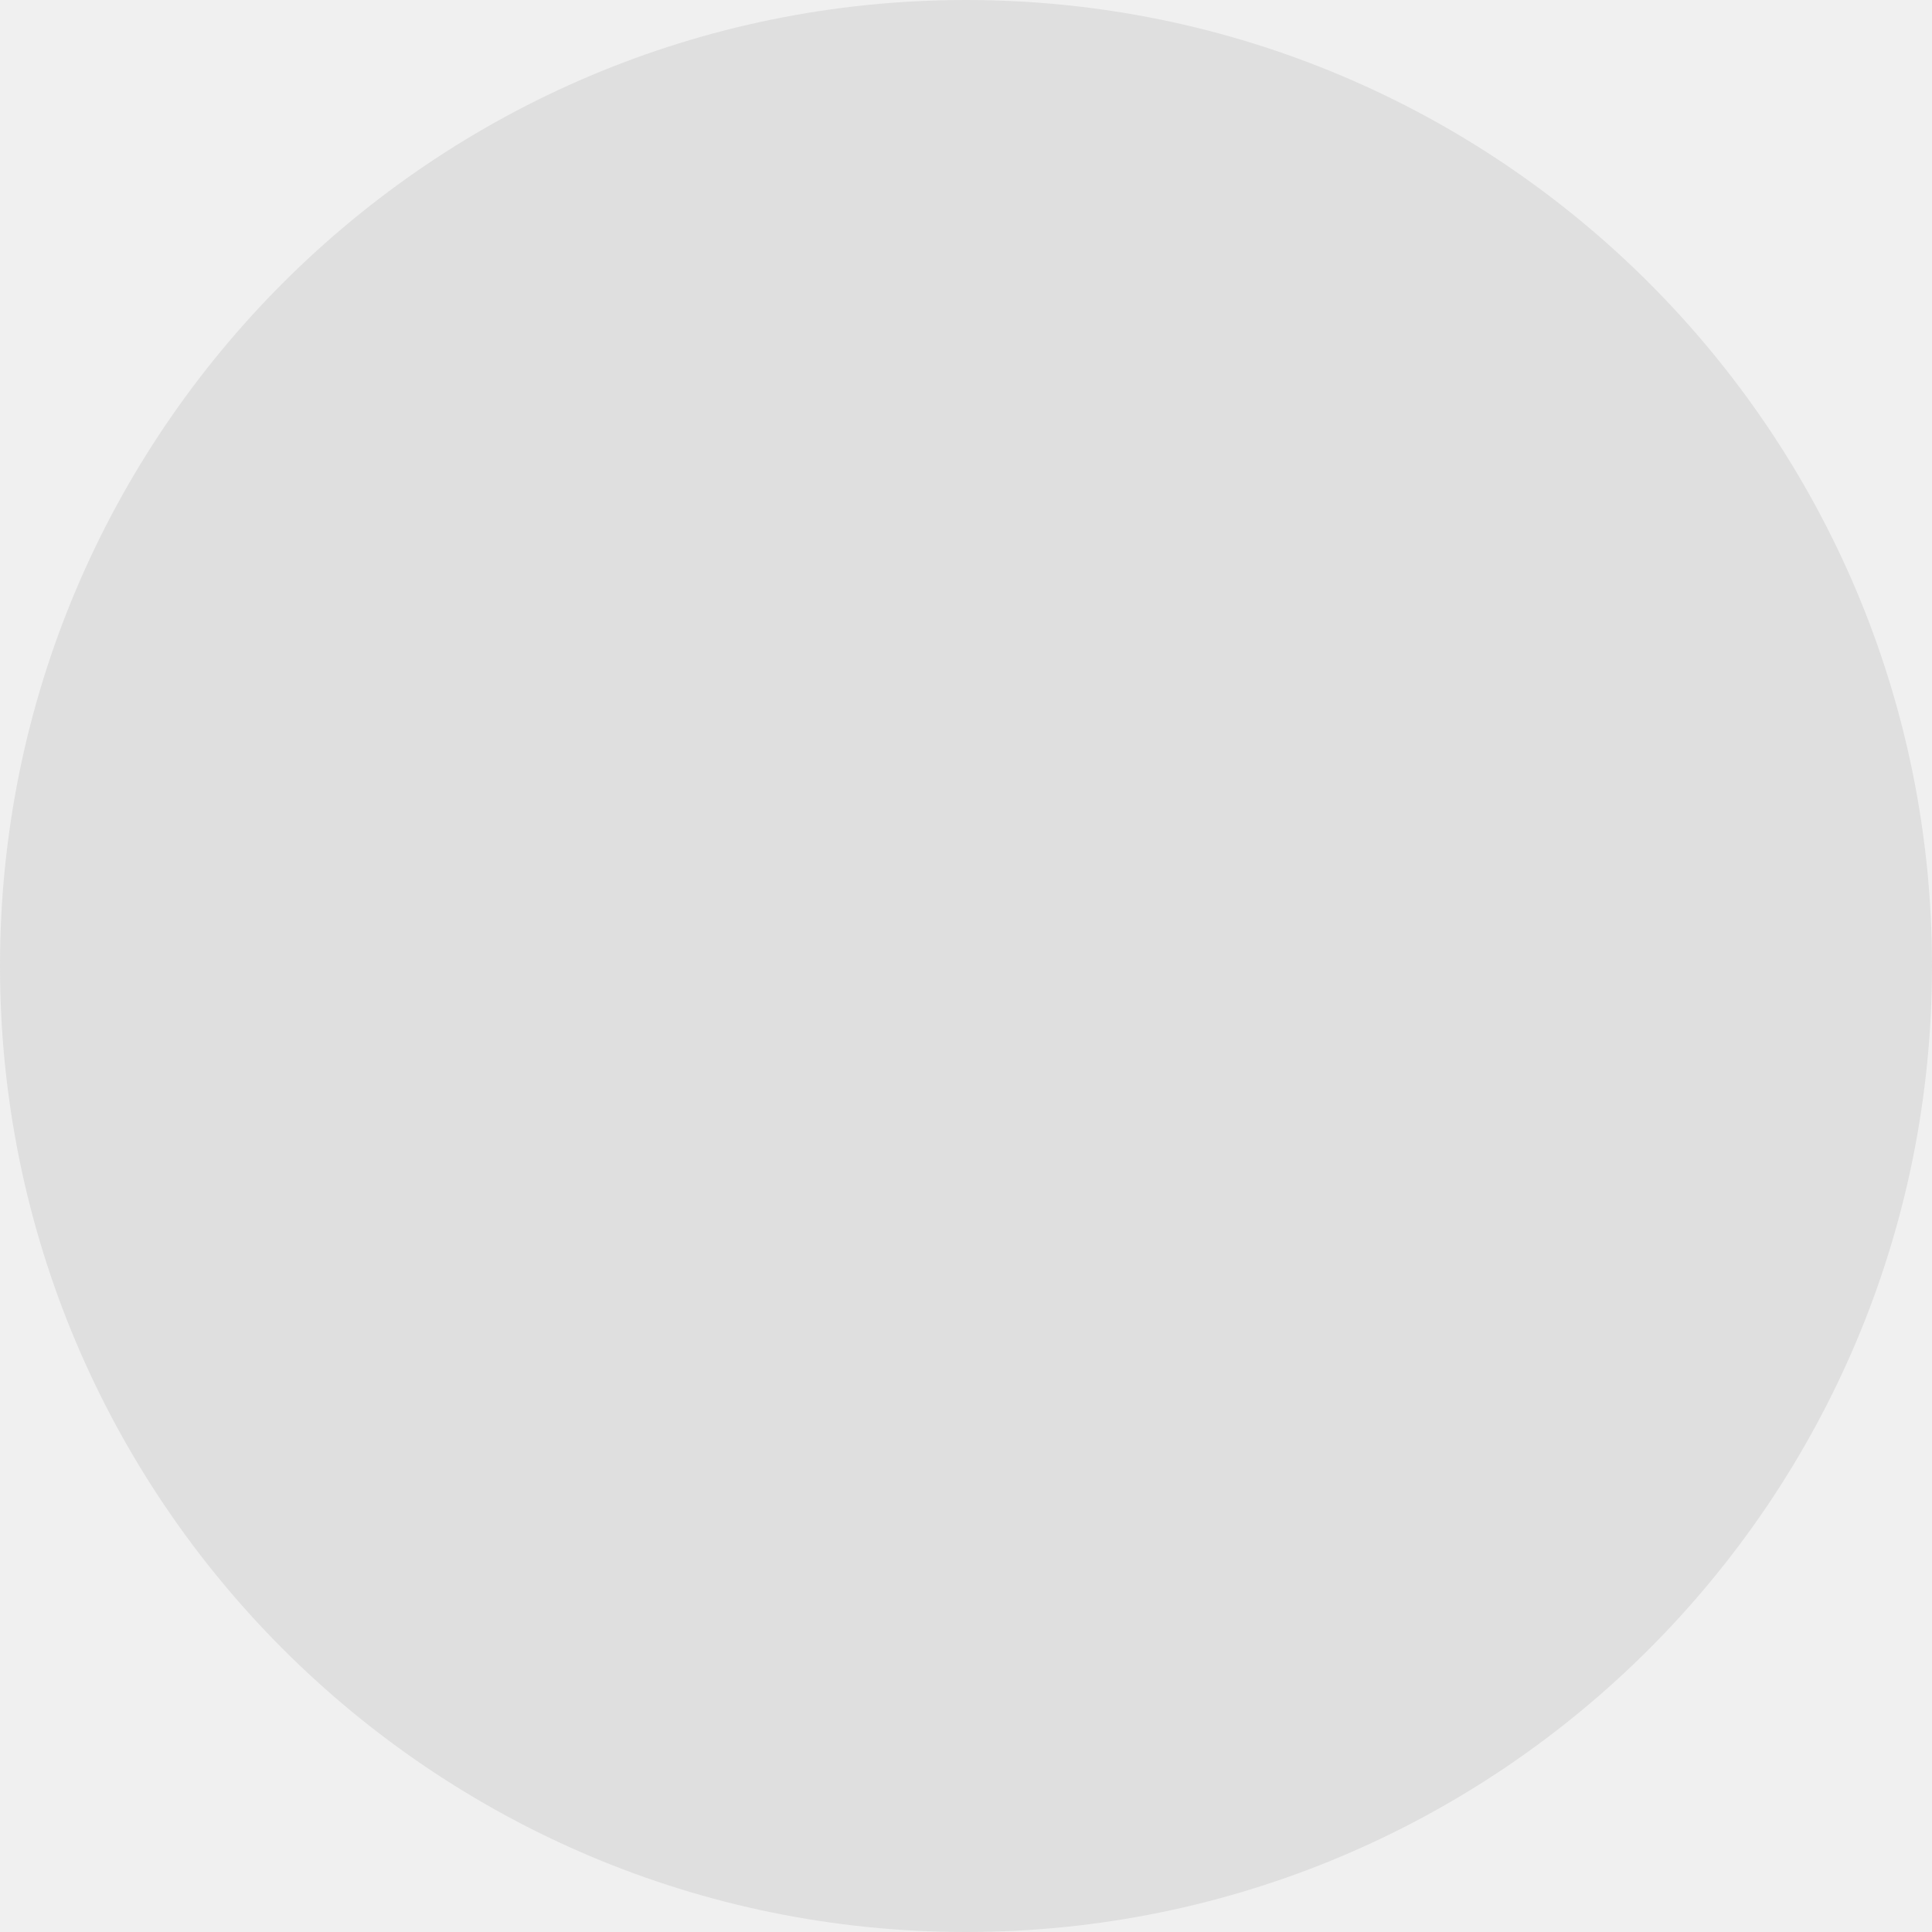
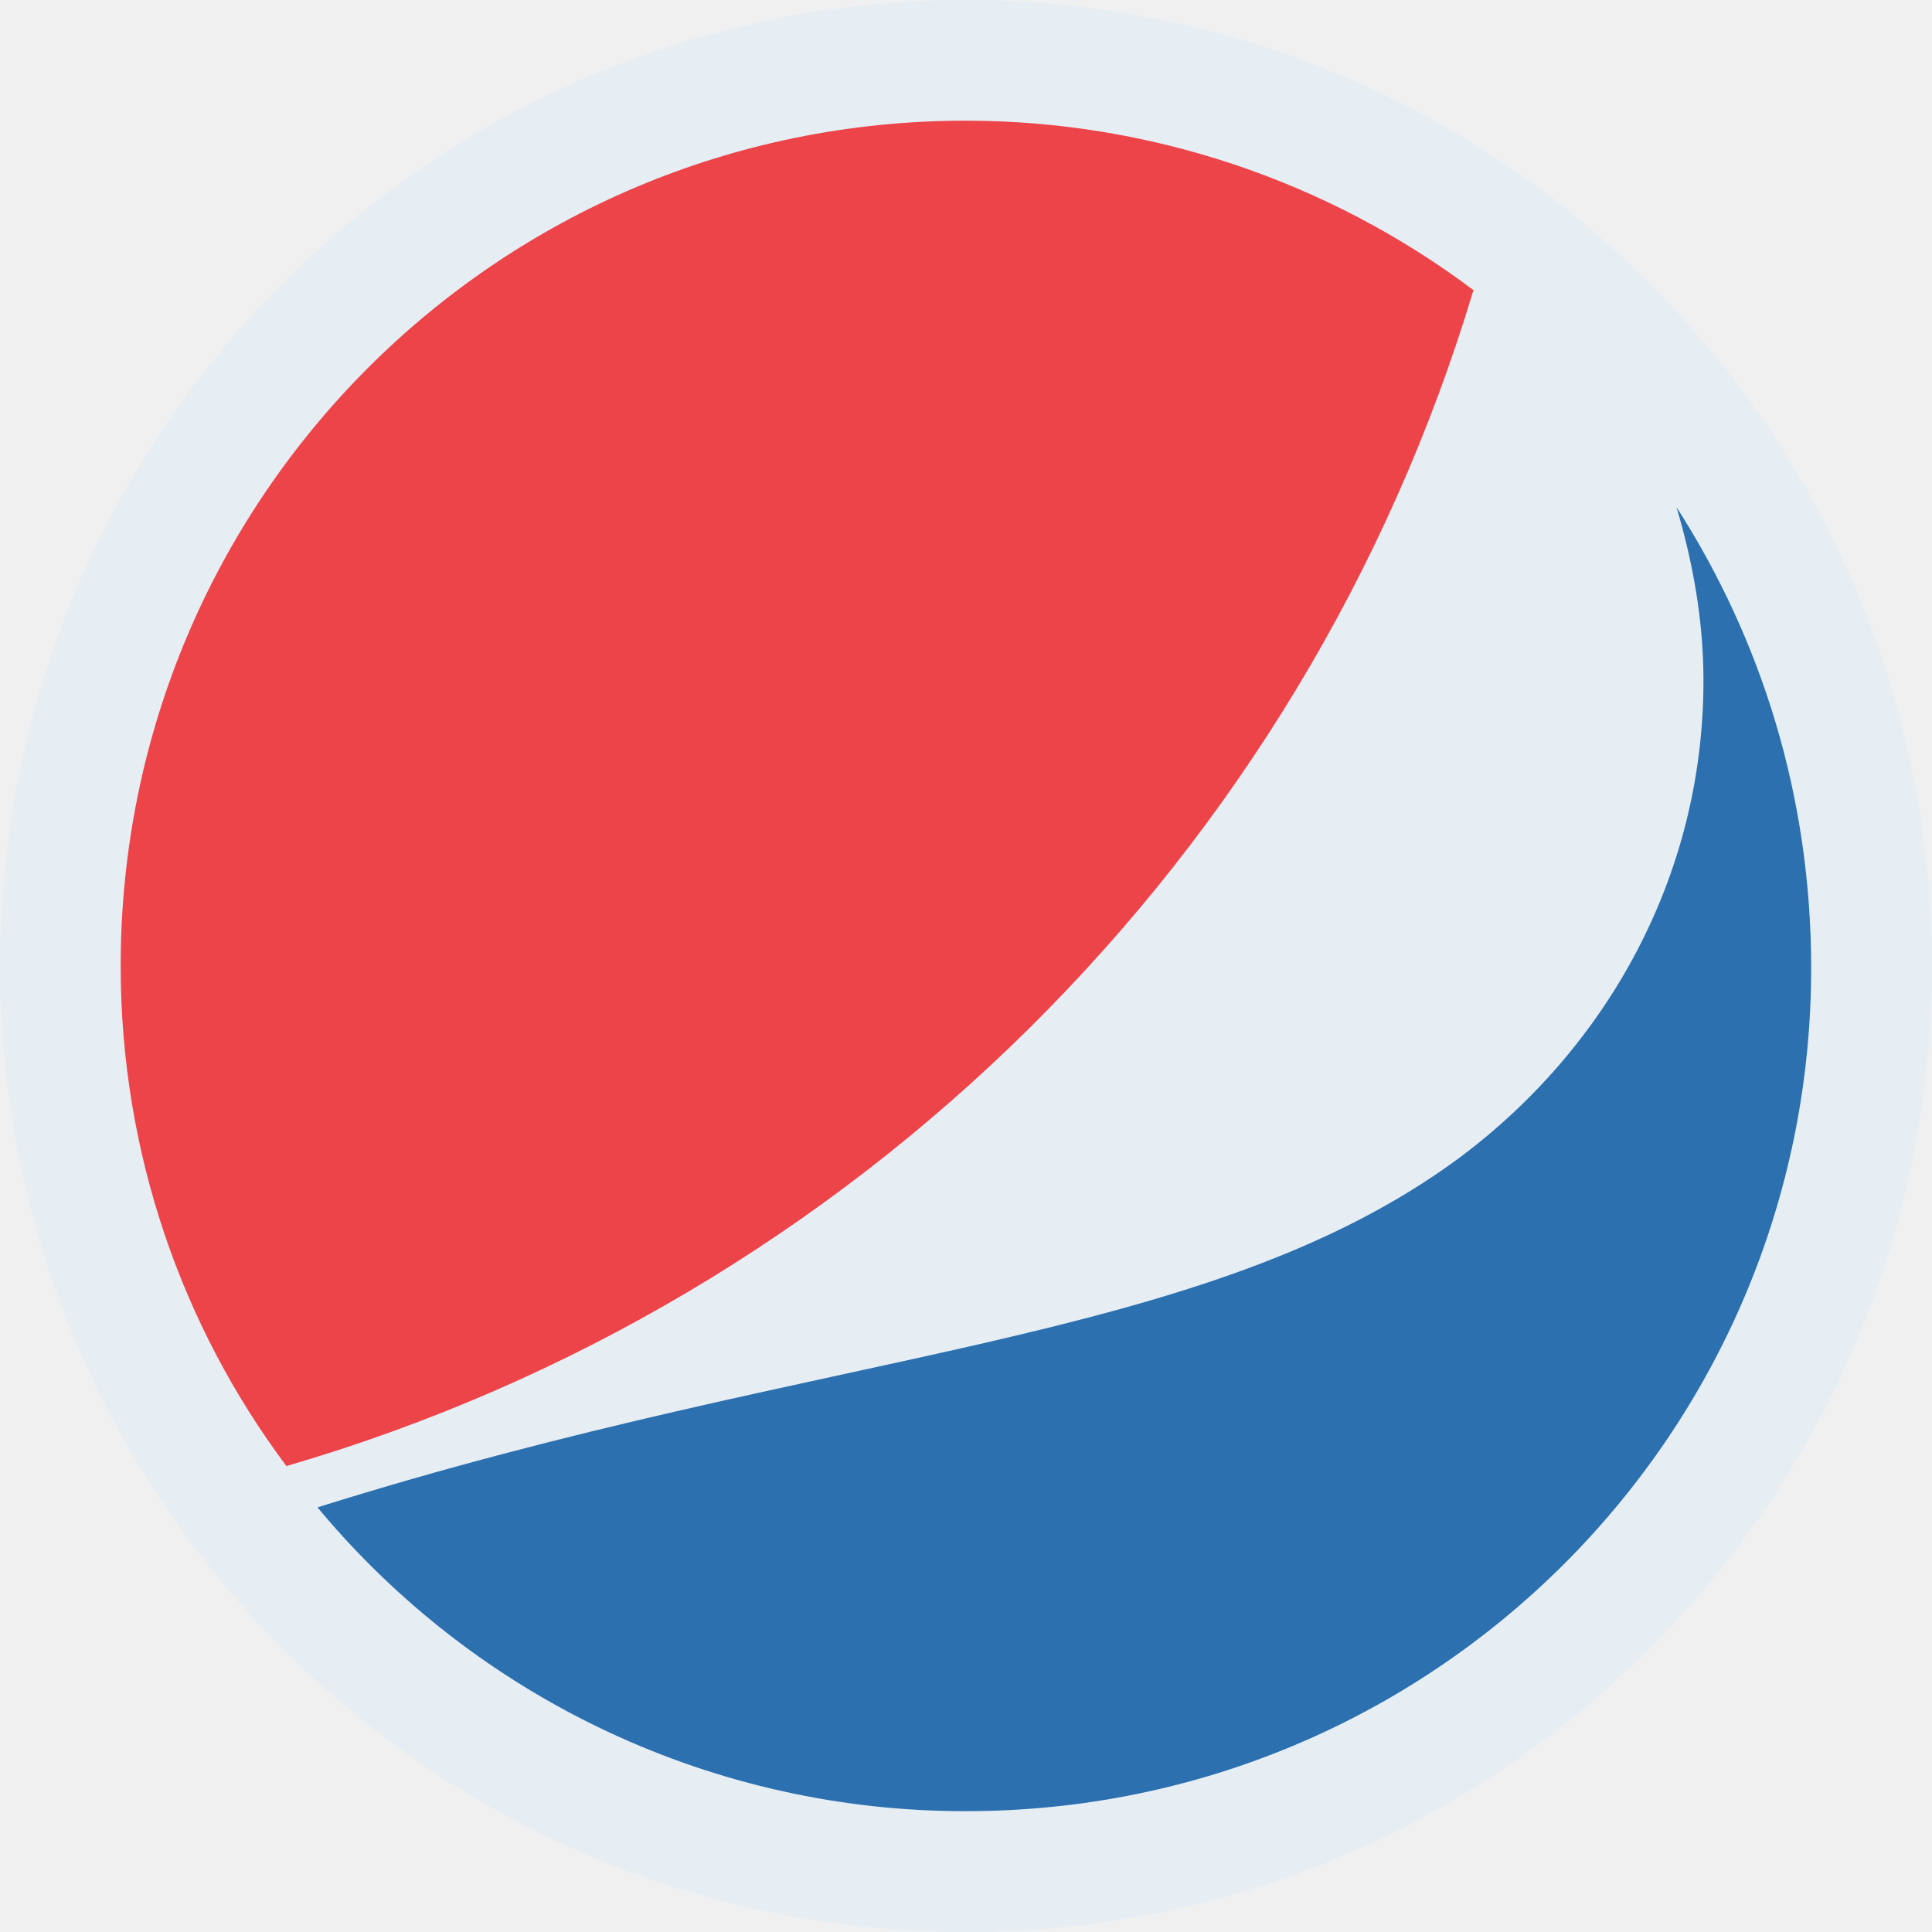
<svg xmlns="http://www.w3.org/2000/svg" width="100" height="100" viewBox="0 0 100 100" fill="none">
-   <path d="M100 50C100 77.614 77.614 100 50 100C22.386 100 0 77.614 0 50C0 22.386 22.386 0 50 0C77.614 0 100 22.386 100 50Z" fill="#DFDFDF" />
+   <g clip-path="url(#clip0_30_285)">
+     <path d="M50 0C22.375 0 0 22.375 0 50C0 77.625 22.375 100 50 100C77.625 100 100 77.625 100 50C100 22.371 77.625 0 50 0Z" fill="#E5EDF4" fill-opacity="0.9" />
+     <path d="M86.775 26.25C87.633 29.137 88.171 32.133 88.171 35.233C88.171 45.396 83.129 54.275 75.516 59.942C62.329 69.675 43.025 69.675 16.433 78.021C20.526 82.95 25.656 86.915 31.457 89.633C37.259 92.352 43.589 93.756 49.996 93.746C74.229 93.746 93.746 74.171 93.746 50.104C93.746 41.225 91.171 33.096 86.775 26.25Z" fill="#1863A9" fill-opacity="0.9" />
+     <path d="M76.266 15.017C68.689 9.329 59.471 6.251 49.996 6.246C25.762 6.246 6.246 25.821 6.246 49.996C6.246 59.729 9.462 68.717 14.825 75.883C44.204 67.325 67.475 44.325 76.266 15.017Z" fill="#ED3238" fill-opacity="0.9" />
+   </g>
+   <defs>
+     <clipPath id="clip0_30_285">
+       <rect width="100" height="100" fill="white" />
+     </clipPath>
+   </defs>
</svg>
